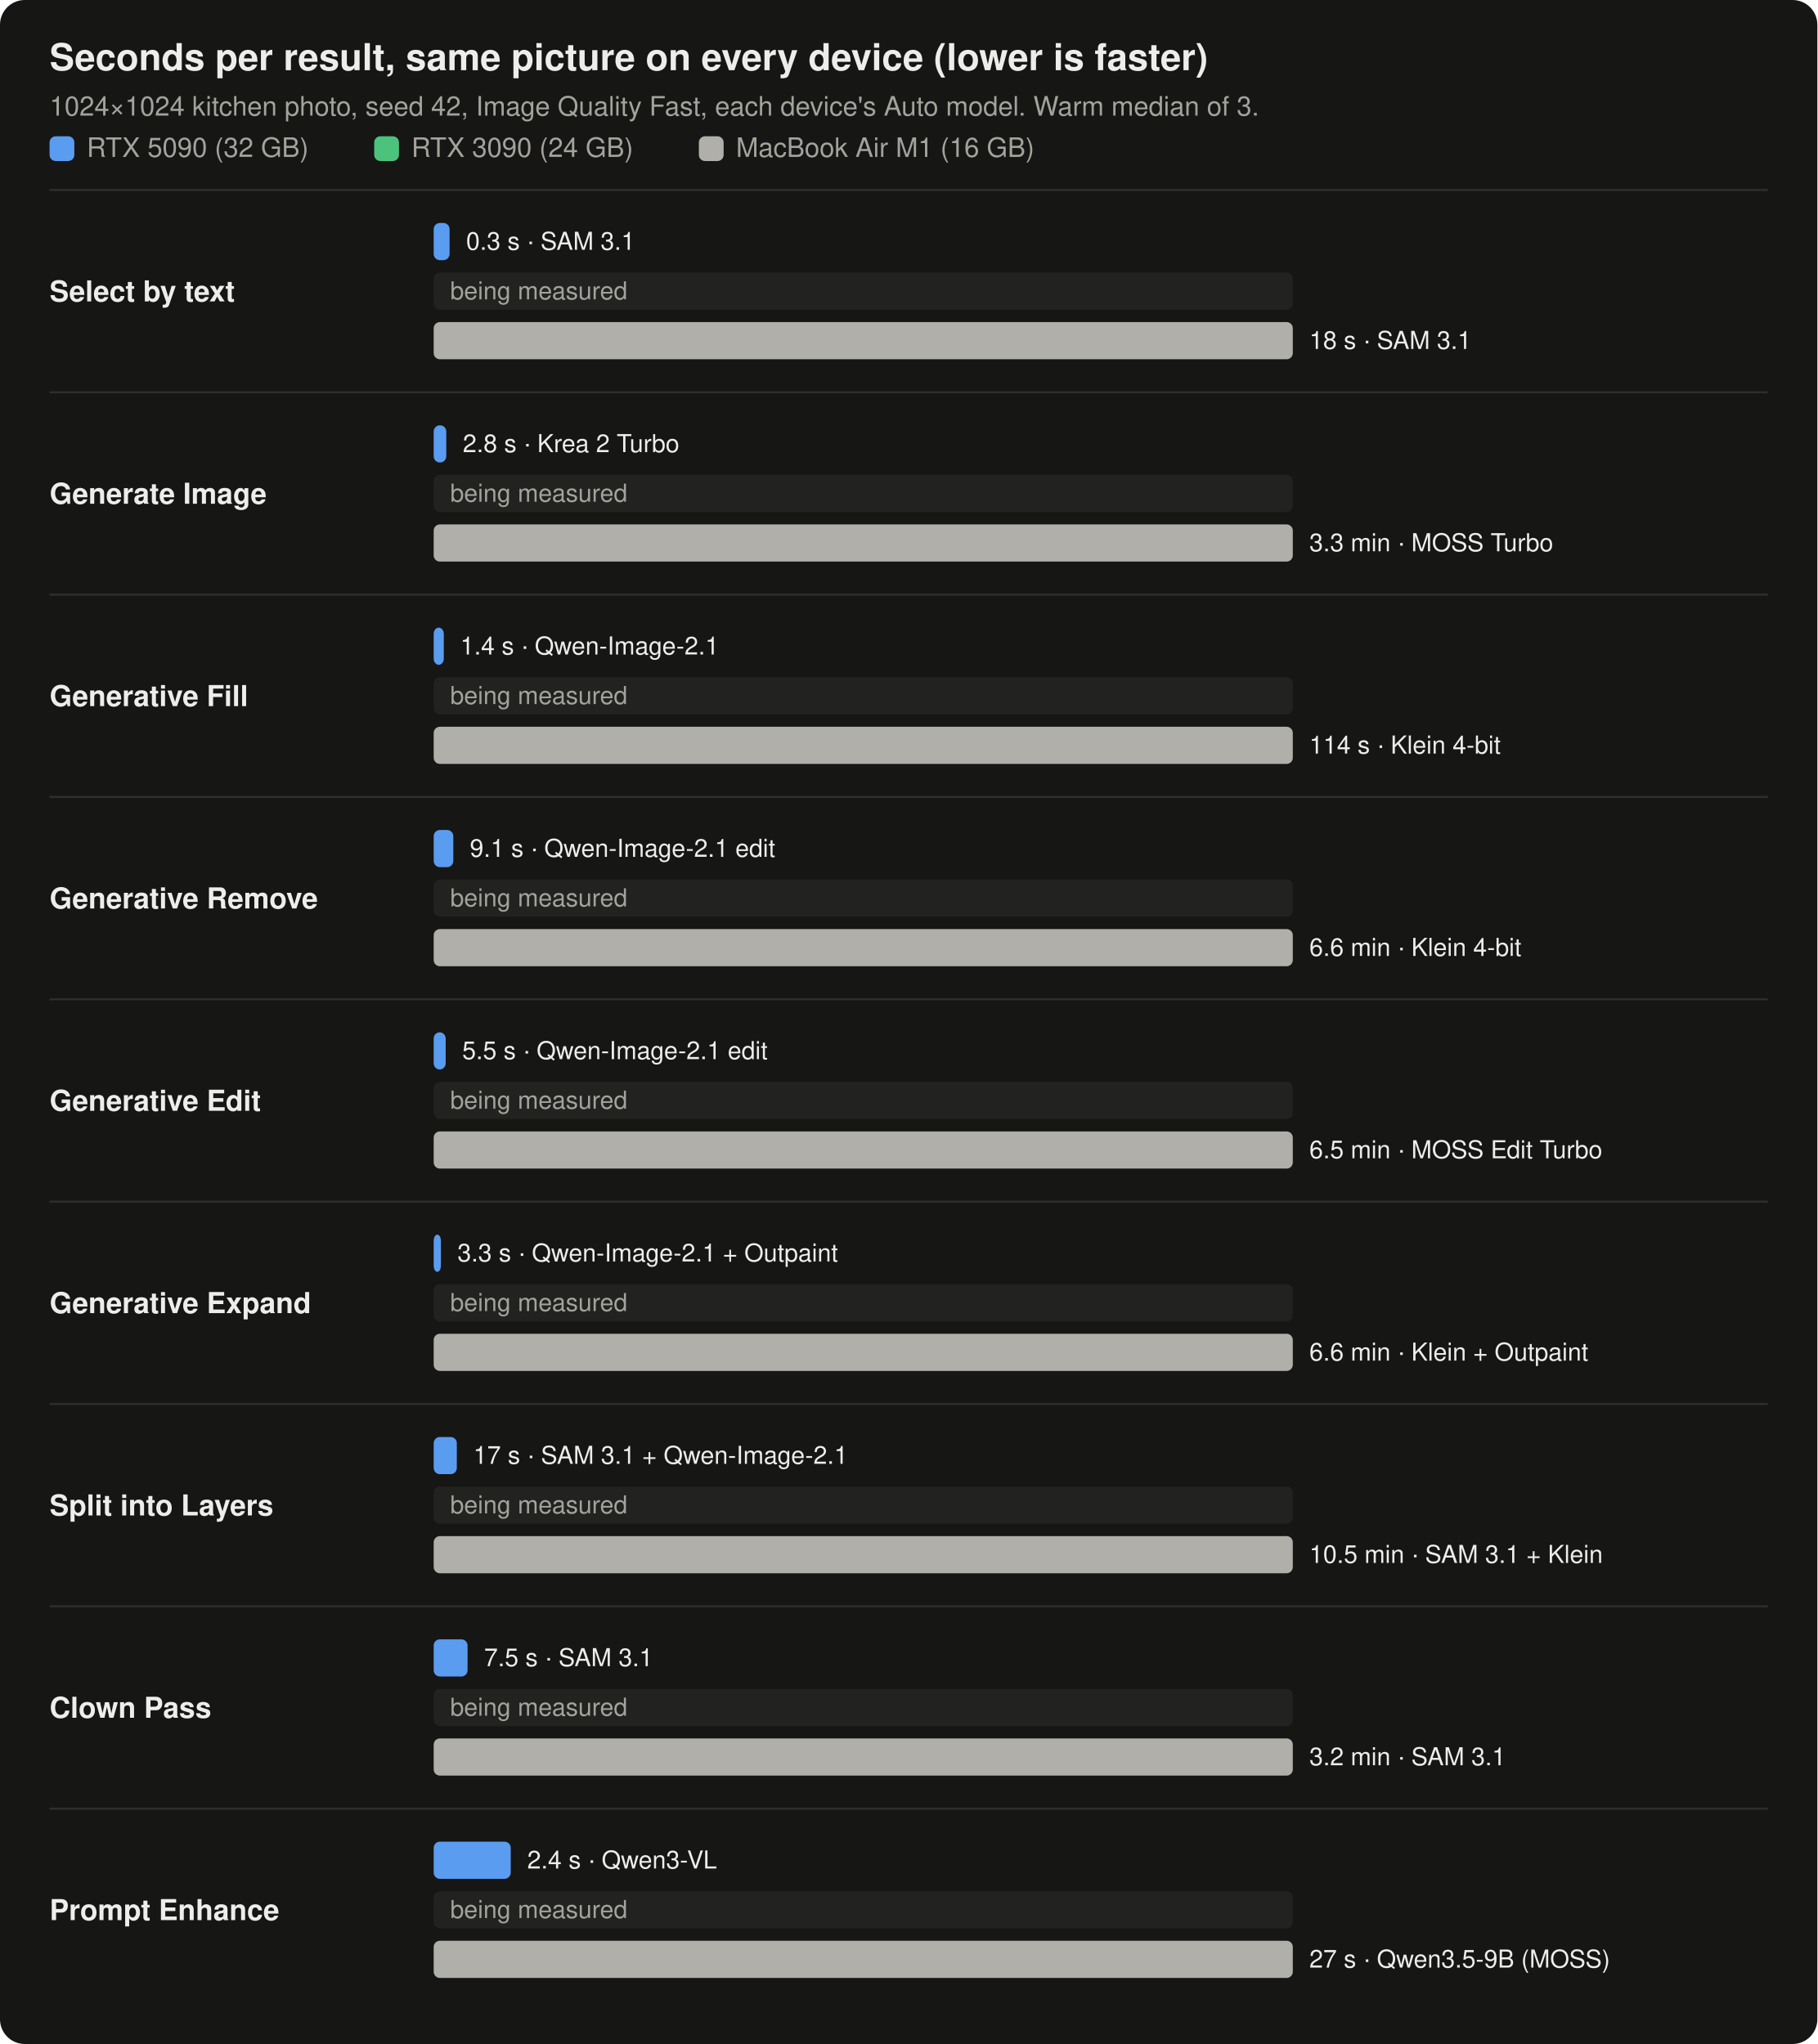
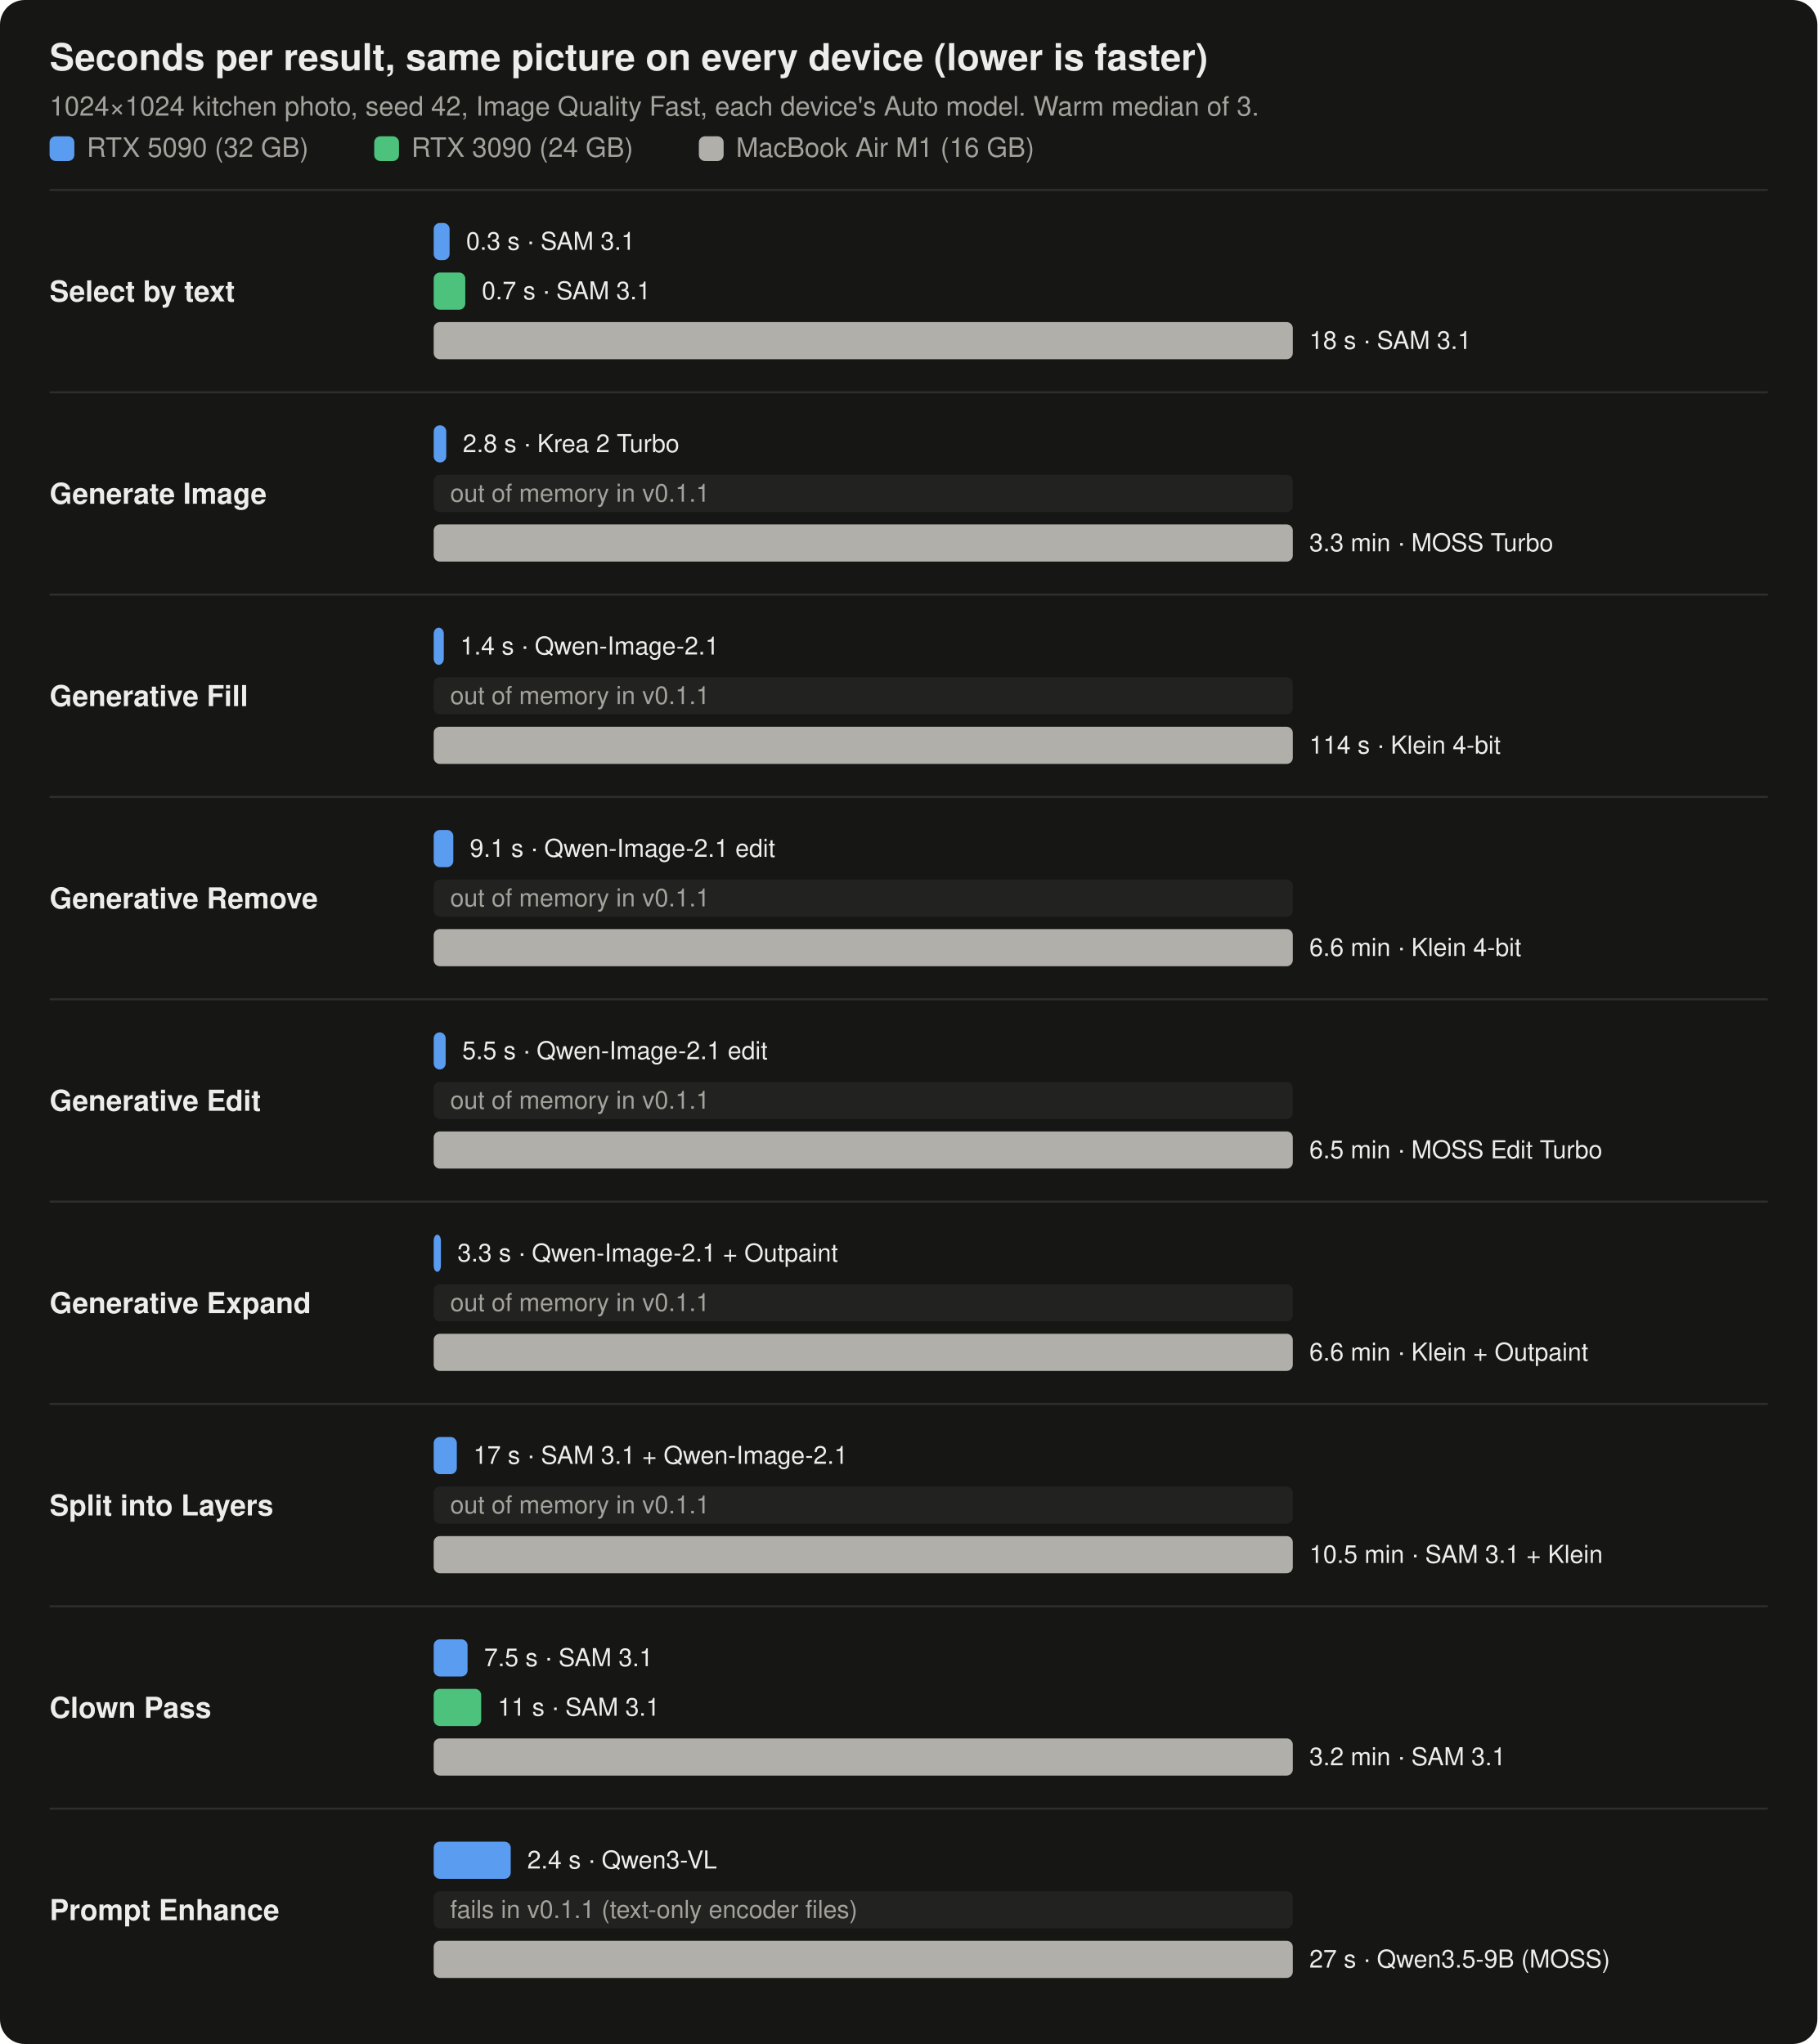
<svg xmlns="http://www.w3.org/2000/svg" viewBox="0 0 880 990" width="880" font-family="-apple-system,Segoe UI,Helvetica,Arial,sans-serif">
  <rect width="880" height="990" rx="12" fill="#161615" />
  <text x="24" y="34" font-size="18" font-weight="600" fill="#ededeb">Seconds per result, same picture on every device (lower is faster)</text>
  <text x="24" y="56" font-size="13" fill="#a3a29c">1024×1024 kitchen photo, seed 42, Image Quality Fast, each device's Auto model. Warm median of 3.</text>
  <rect x="24" y="66" width="12" height="12" rx="3" fill="#5a9cf0" />
  <text x="42" y="76" font-size="13" fill="#a3a29c">RTX 5090 (32 GB)</text>
  <rect x="181.2" y="66" width="12" height="12" rx="3" fill="#4cc27d" />
  <text x="199.2" y="76" font-size="13" fill="#a3a29c">RTX 3090 (24 GB)</text>
  <rect x="338.4" y="66" width="12" height="12" rx="3" fill="#b0afa9" />
  <text x="356.4" y="76" font-size="13" fill="#a3a29c">MacBook Air M1 (16 GB)</text>
  <line x1="24" y1="92" x2="856" y2="92" stroke="#2e2e2c" />
  <text x="24" y="146.0" font-size="14" font-weight="600" fill="#ededeb">Select by text</text>
  <rect x="210" y="108" width="7.7" height="18" rx="3" fill="#5a9cf0" />
  <text x="225.7" y="121" font-size="12" fill="#ededeb">0.3 s  ·  SAM 3.1</text>
-   <rect x="210" y="132" width="416" height="18" rx="3" fill="#222220" />
-   <text x="218" y="145" font-size="12" fill="#a3a29c">being measured</text>
+   <rect x="210" y="132" width="15.3" height="18" rx="3" fill="#4cc27d" />
+   <text x="233.3" y="145" font-size="12" fill="#ededeb">0.7 s  ·  SAM 3.1</text>
  <rect x="210" y="156" width="416.0" height="18" rx="3" fill="#b0afa9" />
  <text x="634.0" y="169" font-size="12" fill="#ededeb">18 s  ·  SAM 3.1</text>
  <line x1="24" y1="190" x2="856" y2="190" stroke="#2e2e2c" />
  <text x="24" y="244.0" font-size="14" font-weight="600" fill="#ededeb">Generate Image</text>
  <rect x="210" y="206" width="6.1" height="18" rx="3" fill="#5a9cf0" />
  <text x="224.1" y="219" font-size="12" fill="#ededeb">2.8 s  ·  Krea 2 Turbo</text>
  <rect x="210" y="230" width="416" height="18" rx="3" fill="#222220" />
-   <text x="218" y="243" font-size="12" fill="#a3a29c">being measured</text>
+   <text x="218" y="243" font-size="12" fill="#a3a29c">out of memory in v0.1.1</text>
  <rect x="210" y="254" width="416.0" height="18" rx="3" fill="#b0afa9" />
  <text x="634.0" y="267" font-size="12" fill="#ededeb">3.3 min  ·  MOSS Turbo</text>
  <line x1="24" y1="288" x2="856" y2="288" stroke="#2e2e2c" />
  <text x="24" y="342.0" font-size="14" font-weight="600" fill="#ededeb">Generative Fill</text>
  <rect x="210" y="304" width="4.9" height="18" rx="3" fill="#5a9cf0" />
  <text x="222.9" y="317" font-size="12" fill="#ededeb">1.4 s  ·  Qwen-Image-2.1</text>
  <rect x="210" y="328" width="416" height="18" rx="3" fill="#222220" />
-   <text x="218" y="341" font-size="12" fill="#a3a29c">being measured</text>
+   <text x="218" y="341" font-size="12" fill="#a3a29c">out of memory in v0.1.1</text>
  <rect x="210" y="352" width="416.0" height="18" rx="3" fill="#b0afa9" />
  <text x="634.0" y="365" font-size="12" fill="#ededeb">114 s  ·  Klein 4-bit</text>
  <line x1="24" y1="386" x2="856" y2="386" stroke="#2e2e2c" />
  <text x="24" y="440.0" font-size="14" font-weight="600" fill="#ededeb">Generative Remove</text>
  <rect x="210" y="402" width="9.5" height="18" rx="3" fill="#5a9cf0" />
  <text x="227.5" y="415" font-size="12" fill="#ededeb">9.1 s  ·  Qwen-Image-2.1 edit</text>
  <rect x="210" y="426" width="416" height="18" rx="3" fill="#222220" />
-   <text x="218" y="439" font-size="12" fill="#a3a29c">being measured</text>
+   <text x="218" y="439" font-size="12" fill="#a3a29c">out of memory in v0.1.1</text>
  <rect x="210" y="450" width="416.0" height="18" rx="3" fill="#b0afa9" />
  <text x="634.0" y="463" font-size="12" fill="#ededeb">6.6 min  ·  Klein 4-bit</text>
  <line x1="24" y1="484" x2="856" y2="484" stroke="#2e2e2c" />
  <text x="24" y="538.0" font-size="14" font-weight="600" fill="#ededeb">Generative Edit</text>
  <rect x="210" y="500" width="5.8" height="18" rx="3" fill="#5a9cf0" />
  <text x="223.8" y="513" font-size="12" fill="#ededeb">5.5 s  ·  Qwen-Image-2.1 edit</text>
  <rect x="210" y="524" width="416" height="18" rx="3" fill="#222220" />
-   <text x="218" y="537" font-size="12" fill="#a3a29c">being measured</text>
+   <text x="218" y="537" font-size="12" fill="#a3a29c">out of memory in v0.1.1</text>
  <rect x="210" y="548" width="416.0" height="18" rx="3" fill="#b0afa9" />
  <text x="634.0" y="561" font-size="12" fill="#ededeb">6.5 min  ·  MOSS Edit Turbo</text>
  <line x1="24" y1="582" x2="856" y2="582" stroke="#2e2e2c" />
  <text x="24" y="636.0" font-size="14" font-weight="600" fill="#ededeb">Generative Expand</text>
  <rect x="210" y="598" width="3.5" height="18" rx="3" fill="#5a9cf0" />
  <text x="221.5" y="611" font-size="12" fill="#ededeb">3.3 s  ·  Qwen-Image-2.1 + Outpaint</text>
  <rect x="210" y="622" width="416" height="18" rx="3" fill="#222220" />
-   <text x="218" y="635" font-size="12" fill="#a3a29c">being measured</text>
+   <text x="218" y="635" font-size="12" fill="#a3a29c">out of memory in v0.1.1</text>
  <rect x="210" y="646" width="416.0" height="18" rx="3" fill="#b0afa9" />
  <text x="634.0" y="659" font-size="12" fill="#ededeb">6.6 min  ·  Klein + Outpaint</text>
  <line x1="24" y1="680" x2="856" y2="680" stroke="#2e2e2c" />
  <text x="24" y="734.0" font-size="14" font-weight="600" fill="#ededeb">Split into Layers</text>
  <rect x="210" y="696" width="11.2" height="18" rx="3" fill="#5a9cf0" />
  <text x="229.2" y="709" font-size="12" fill="#ededeb">17 s  ·  SAM 3.1 + Qwen-Image-2.1</text>
  <rect x="210" y="720" width="416" height="18" rx="3" fill="#222220" />
-   <text x="218" y="733" font-size="12" fill="#a3a29c">being measured</text>
+   <text x="218" y="733" font-size="12" fill="#a3a29c">out of memory in v0.1.1</text>
  <rect x="210" y="744" width="416.0" height="18" rx="3" fill="#b0afa9" />
  <text x="634.0" y="757" font-size="12" fill="#ededeb">10.5 min  ·  SAM 3.1 + Klein</text>
  <line x1="24" y1="778" x2="856" y2="778" stroke="#2e2e2c" />
  <text x="24" y="832.0" font-size="14" font-weight="600" fill="#ededeb">Clown Pass</text>
  <rect x="210" y="794" width="16.4" height="18" rx="3" fill="#5a9cf0" />
  <text x="234.4" y="807" font-size="12" fill="#ededeb">7.5 s  ·  SAM 3.1</text>
-   <rect x="210" y="818" width="416" height="18" rx="3" fill="#222220" />
-   <text x="218" y="831" font-size="12" fill="#a3a29c">being measured</text>
+   <rect x="210" y="818" width="23.0" height="18" rx="3" fill="#4cc27d" />
+   <text x="241.0" y="831" font-size="12" fill="#ededeb">11 s  ·  SAM 3.1</text>
  <rect x="210" y="842" width="416.0" height="18" rx="3" fill="#b0afa9" />
  <text x="634.0" y="855" font-size="12" fill="#ededeb">3.2 min  ·  SAM 3.1</text>
  <line x1="24" y1="876" x2="856" y2="876" stroke="#2e2e2c" />
  <text x="24" y="930.0" font-size="14" font-weight="600" fill="#ededeb">Prompt Enhance</text>
  <rect x="210" y="892" width="37.3" height="18" rx="3" fill="#5a9cf0" />
  <text x="255.3" y="905" font-size="12" fill="#ededeb">2.4 s  ·  Qwen3-VL</text>
  <rect x="210" y="916" width="416" height="18" rx="3" fill="#222220" />
-   <text x="218" y="929" font-size="12" fill="#a3a29c">being measured</text>
+   <text x="218" y="929" font-size="12" fill="#a3a29c">fails in v0.1.1 (text-only encoder files)</text>
  <rect x="210" y="940" width="416.0" height="18" rx="3" fill="#b0afa9" />
  <text x="634.0" y="953" font-size="12" fill="#ededeb">27 s  ·  Qwen3.5-9B (MOSS)</text>
</svg>
